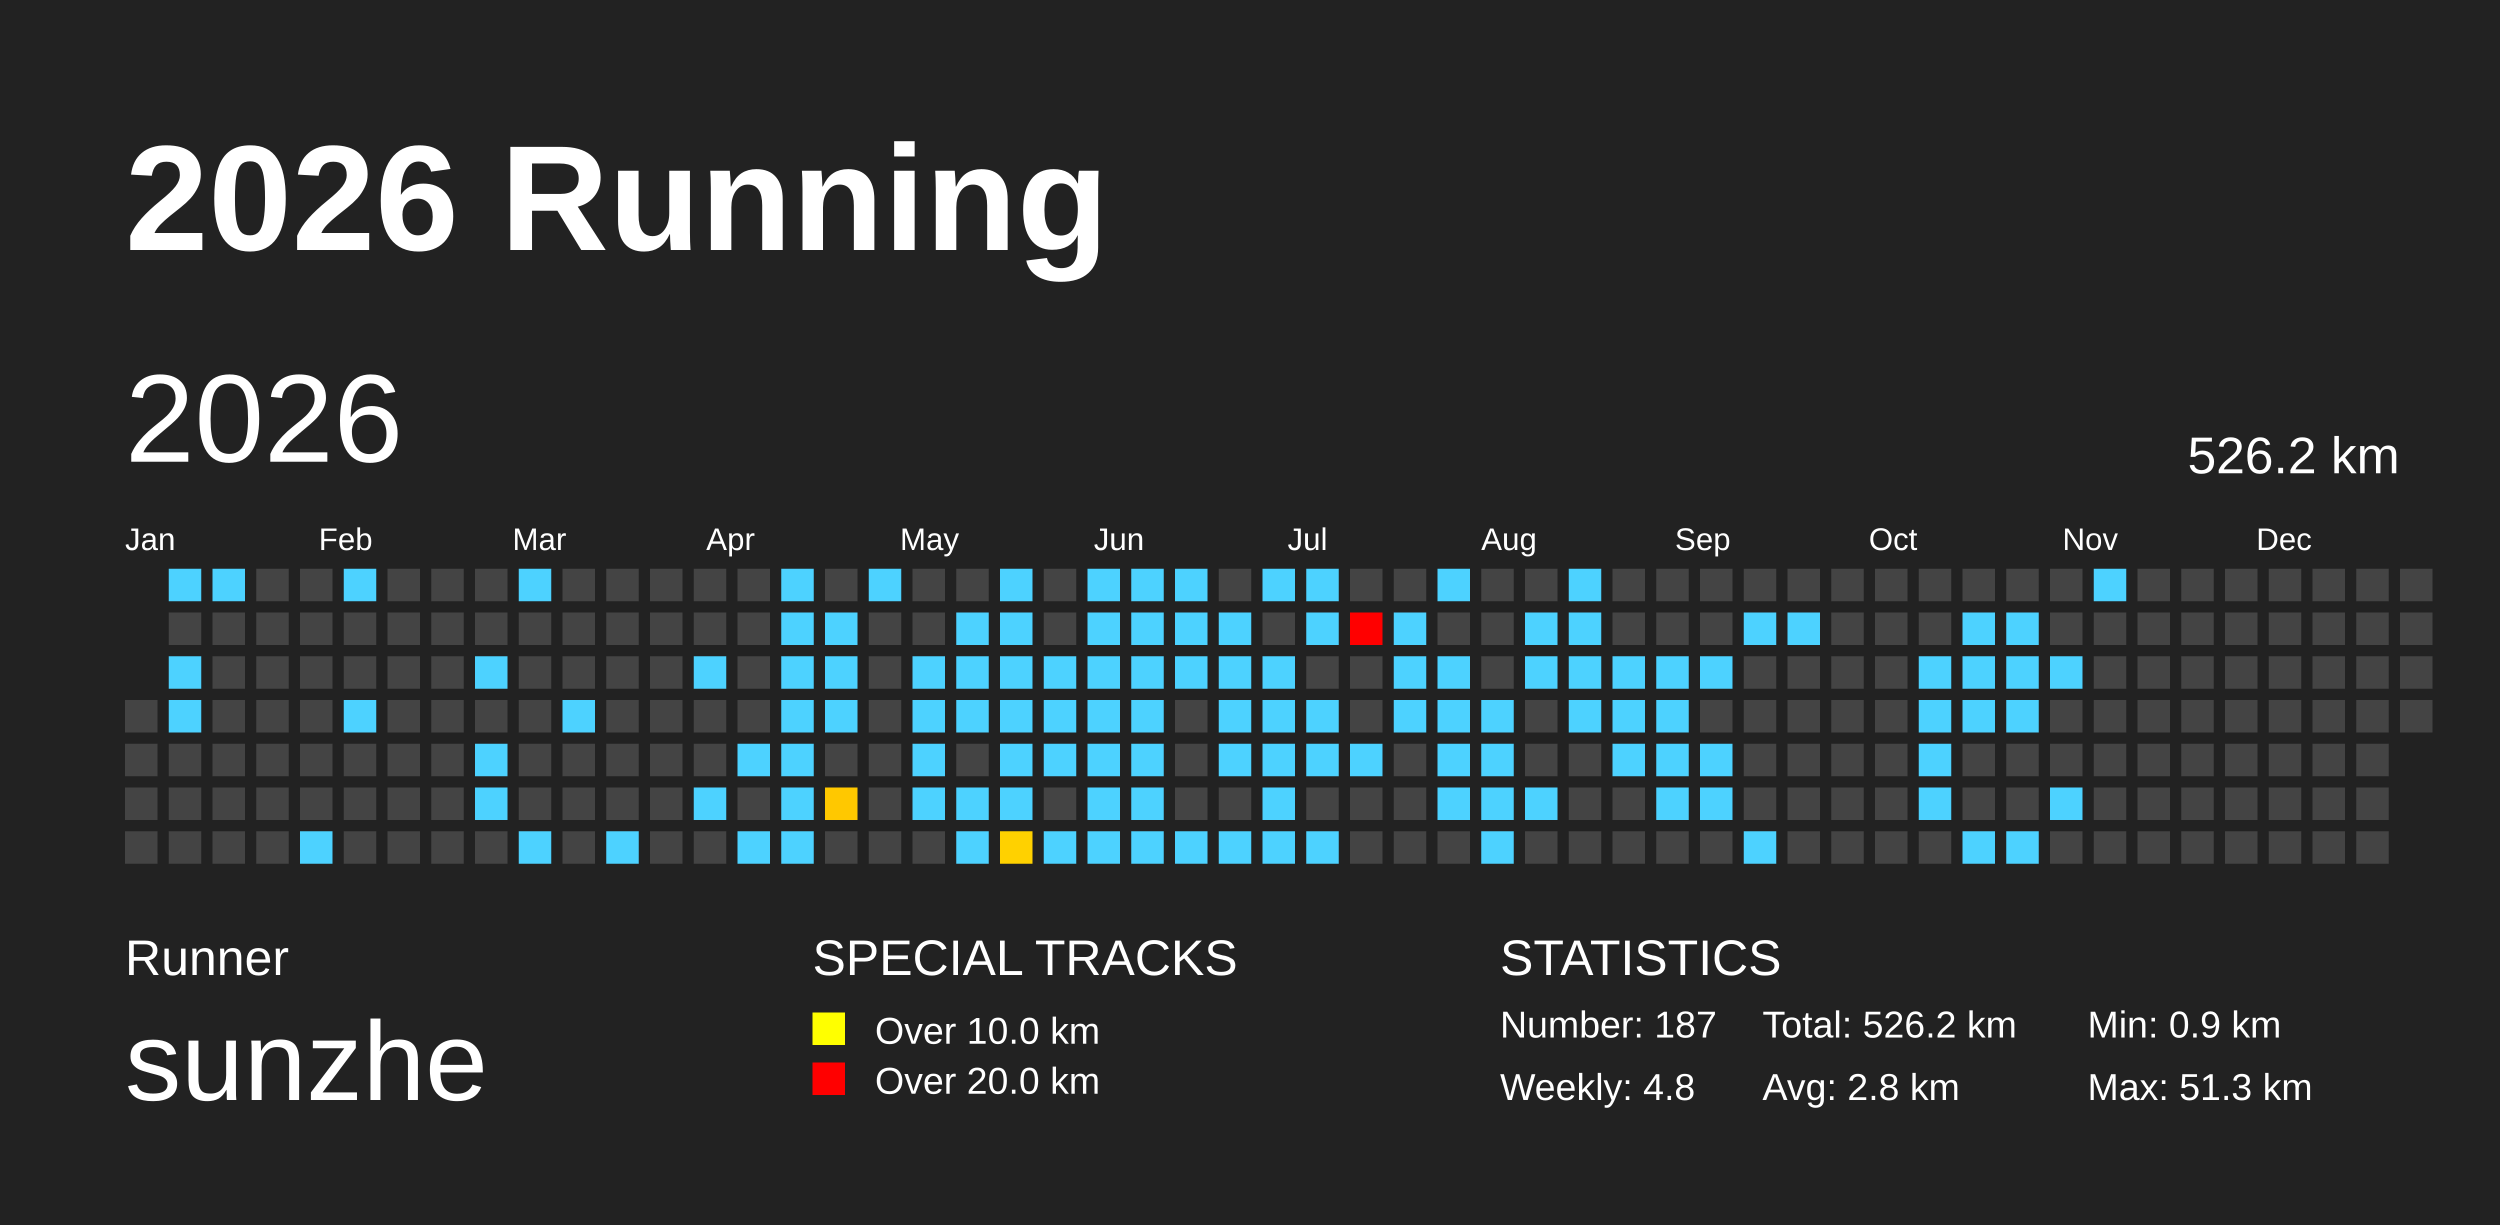
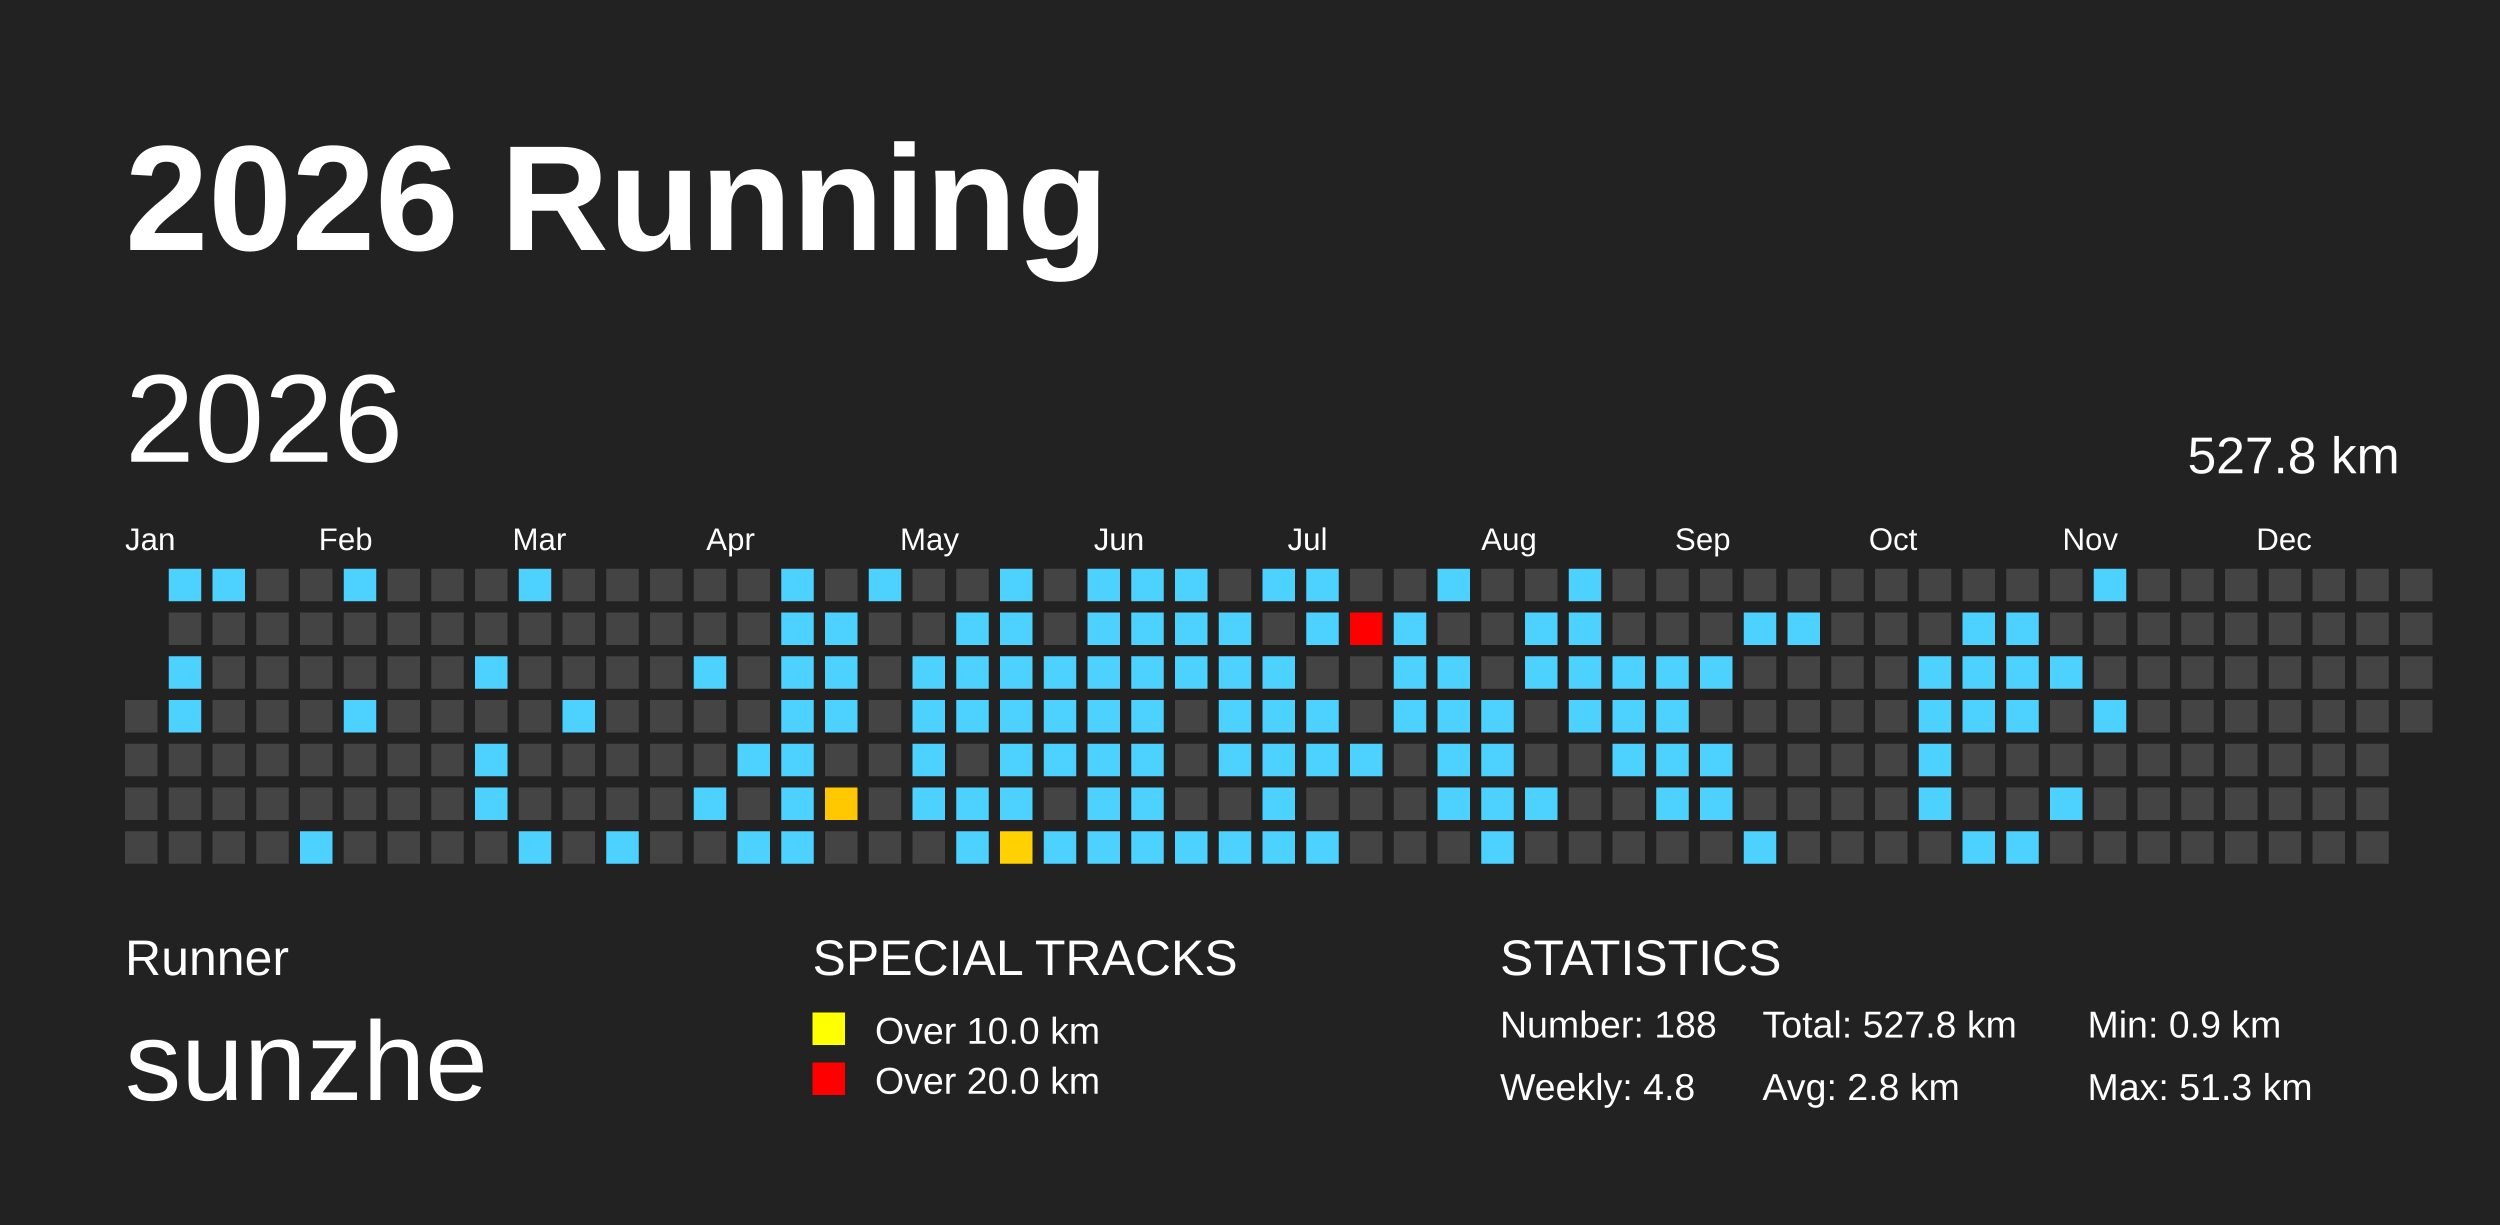
<svg xmlns="http://www.w3.org/2000/svg" baseProfile="full" height="98mm" version="1.1" viewBox="0,0,200,98" width="200mm">
  <defs />
  <rect fill="#222222" height="98" width="200" x="0" y="0" />
  <text fill="#FFFFFF" style="font-size:12px; font-family:Arial; font-weight:bold;" x="10" y="20">2026 Running</text>
  <text fill="#FFFFFF" style="font-size:4px; font-family:Arial" x="10" y="78">Runner</text>
  <text fill="#FFFFFF" style="font-size:9px; font-family:Arial" x="10" y="88">sunzhe</text>
  <text fill="#FFFFFF" style="font-size:4px; font-family:Arial" x="65" y="78">SPECIAL TRACKS</text>
  <rect fill="yellow" height="2.6" width="2.6" x="65" y="81" />
  <text fill="#FFFFFF" style="font-size:3px; font-family:Arial" x="70" y="83.5">Over 10.0 km</text>
  <rect fill="red" height="2.6" width="2.6" x="65" y="85" />
  <text fill="#FFFFFF" style="font-size:3px; font-family:Arial" x="70" y="87.5">Over 20.0 km</text>
  <text fill="#FFFFFF" style="font-size:4px; font-family:Arial" x="120" y="78">STATISTICS</text>
-   <text fill="#FFFFFF" style="font-size:3px; font-family:Arial" x="120" y="83">Number: 187</text>
+   <text fill="#FFFFFF" style="font-size:3px; font-family:Arial" x="120" y="83">Number: 188</text>
  <text fill="#FFFFFF" style="font-size:3px; font-family:Arial" x="120" y="88">Weekly: 4.8</text>
-   <text fill="#FFFFFF" style="font-size:3px; font-family:Arial" x="141" y="83">Total: 526.2 km</text>
+   <text fill="#FFFFFF" style="font-size:3px; font-family:Arial" x="141" y="83">Total: 527.8 km</text>
  <text fill="#FFFFFF" style="font-size:3px; font-family:Arial" x="141" y="88">Avg: 2.8 km</text>
  <text fill="#FFFFFF" style="font-size:3px; font-family:Arial" x="167" y="83">Min: 0.9 km</text>
  <text fill="#FFFFFF" style="font-size:3px; font-family:Arial" x="167" y="88">Max: 51.3 km</text>
  <text dominant-baseline="hanging" fill="#FFFFFF" style="font-size:10.0px; font-family:Arial;" x="10" y="30">2026</text>
-   <text dominant-baseline="hanging" fill="#FFFFFF" style="font-size:4.125px; font-family:Arial;" x="175" y="35">526.2 km</text>
+   <text dominant-baseline="hanging" fill="#FFFFFF" style="font-size:4.125px; font-family:Arial;" x="175" y="35">527.8 km</text>
  <text fill="#FFFFFF" style="font-size:2.5px; font-family:Arial" x="10.0" y="44">Jan</text>
  <text fill="#FFFFFF" style="font-size:2.5px; font-family:Arial" x="25.5" y="44">Feb</text>
  <text fill="#FFFFFF" style="font-size:2.5px; font-family:Arial" x="41.0" y="44">Mar</text>
  <text fill="#FFFFFF" style="font-size:2.5px; font-family:Arial" x="56.5" y="44">Apr</text>
  <text fill="#FFFFFF" style="font-size:2.5px; font-family:Arial" x="72.0" y="44">May</text>
  <text fill="#FFFFFF" style="font-size:2.5px; font-family:Arial" x="87.5" y="44">Jun</text>
  <text fill="#FFFFFF" style="font-size:2.5px; font-family:Arial" x="103.0" y="44">Jul</text>
  <text fill="#FFFFFF" style="font-size:2.5px; font-family:Arial" x="118.5" y="44">Aug</text>
  <text fill="#FFFFFF" style="font-size:2.5px; font-family:Arial" x="134.0" y="44">Sep</text>
  <text fill="#FFFFFF" style="font-size:2.5px; font-family:Arial" x="149.5" y="44">Oct</text>
  <text fill="#FFFFFF" style="font-size:2.5px; font-family:Arial" x="165.0" y="44">Nov</text>
  <text fill="#FFFFFF" style="font-size:2.5px; font-family:Arial" x="180.5" y="44">Dec</text>
  <rect fill="#444444" height="2.6" width="2.6" x="10.0" y="56.0" />
  <rect fill="#444444" height="2.6" width="2.6" x="10.0" y="59.5" />
  <rect fill="#444444" height="2.6" width="2.6" x="10.0" y="63.0" />
  <rect fill="#444444" height="2.6" width="2.6" x="10.0" y="66.5" />
  <rect fill="#4dd2ff" height="2.6" width="2.6" x="13.5" y="45.5" />
  <rect fill="#444444" height="2.6" width="2.6" x="13.5" y="49.0" />
  <rect fill="#4dd2ff" height="2.6" width="2.6" x="13.5" y="52.5" />
  <rect fill="#4dd2ff" height="2.6" width="2.6" x="13.5" y="56.0" />
  <rect fill="#444444" height="2.6" width="2.6" x="13.5" y="59.5" />
  <rect fill="#444444" height="2.6" width="2.6" x="13.5" y="63.0" />
  <rect fill="#444444" height="2.6" width="2.6" x="13.5" y="66.5" />
  <rect fill="#4dd2ff" height="2.6" width="2.6" x="17.0" y="45.5" />
  <rect fill="#444444" height="2.6" width="2.6" x="17.0" y="49.0" />
  <rect fill="#444444" height="2.6" width="2.6" x="17.0" y="52.5" />
  <rect fill="#444444" height="2.6" width="2.6" x="17.0" y="56.0" />
  <rect fill="#444444" height="2.6" width="2.6" x="17.0" y="59.5" />
  <rect fill="#444444" height="2.6" width="2.6" x="17.0" y="63.0" />
  <rect fill="#444444" height="2.6" width="2.6" x="17.0" y="66.5" />
  <rect fill="#444444" height="2.6" width="2.6" x="20.5" y="45.5" />
  <rect fill="#444444" height="2.6" width="2.6" x="20.5" y="49.0" />
  <rect fill="#444444" height="2.6" width="2.6" x="20.5" y="52.5" />
  <rect fill="#444444" height="2.6" width="2.6" x="20.5" y="56.0" />
  <rect fill="#444444" height="2.6" width="2.6" x="20.5" y="59.5" />
  <rect fill="#444444" height="2.6" width="2.6" x="20.5" y="63.0" />
  <rect fill="#444444" height="2.6" width="2.6" x="20.5" y="66.5" />
  <rect fill="#444444" height="2.6" width="2.6" x="24.0" y="45.5" />
  <rect fill="#444444" height="2.6" width="2.6" x="24.0" y="49.0" />
  <rect fill="#444444" height="2.6" width="2.6" x="24.0" y="52.5" />
  <rect fill="#444444" height="2.6" width="2.6" x="24.0" y="56.0" />
  <rect fill="#444444" height="2.6" width="2.6" x="24.0" y="59.5" />
  <rect fill="#444444" height="2.6" width="2.6" x="24.0" y="63.0" />
  <rect fill="#4dd2ff" height="2.6" width="2.6" x="24.0" y="66.5" />
  <rect fill="#4dd2ff" height="2.6" width="2.6" x="27.5" y="45.5" />
  <rect fill="#444444" height="2.6" width="2.6" x="27.5" y="49.0" />
  <rect fill="#444444" height="2.6" width="2.6" x="27.5" y="52.5" />
  <rect fill="#4dd2ff" height="2.6" width="2.6" x="27.5" y="56.0" />
  <rect fill="#444444" height="2.6" width="2.6" x="27.5" y="59.5" />
  <rect fill="#444444" height="2.6" width="2.6" x="27.5" y="63.0" />
  <rect fill="#444444" height="2.6" width="2.6" x="27.5" y="66.5" />
  <rect fill="#444444" height="2.6" width="2.6" x="31.0" y="45.5" />
  <rect fill="#444444" height="2.6" width="2.6" x="31.0" y="49.0" />
  <rect fill="#444444" height="2.6" width="2.6" x="31.0" y="52.5" />
  <rect fill="#444444" height="2.6" width="2.6" x="31.0" y="56.0" />
  <rect fill="#444444" height="2.6" width="2.6" x="31.0" y="59.5" />
  <rect fill="#444444" height="2.6" width="2.6" x="31.0" y="63.0" />
  <rect fill="#444444" height="2.6" width="2.6" x="31.0" y="66.5" />
  <rect fill="#444444" height="2.6" width="2.6" x="34.5" y="45.5" />
  <rect fill="#444444" height="2.6" width="2.6" x="34.5" y="49.0" />
  <rect fill="#444444" height="2.6" width="2.6" x="34.5" y="52.5" />
  <rect fill="#444444" height="2.6" width="2.6" x="34.5" y="56.0" />
  <rect fill="#444444" height="2.6" width="2.6" x="34.5" y="59.5" />
  <rect fill="#444444" height="2.6" width="2.6" x="34.5" y="63.0" />
  <rect fill="#444444" height="2.6" width="2.6" x="34.5" y="66.5" />
  <rect fill="#444444" height="2.6" width="2.6" x="38.0" y="45.5" />
  <rect fill="#444444" height="2.6" width="2.6" x="38.0" y="49.0" />
  <rect fill="#4dd2ff" height="2.6" width="2.6" x="38.0" y="52.5" />
  <rect fill="#444444" height="2.6" width="2.6" x="38.0" y="56.0" />
  <rect fill="#4dd2ff" height="2.6" width="2.6" x="38.0" y="59.5" />
  <rect fill="#4dd2ff" height="2.6" width="2.6" x="38.0" y="63.0" />
  <rect fill="#444444" height="2.6" width="2.6" x="38.0" y="66.5" />
  <rect fill="#4dd2ff" height="2.6" width="2.6" x="41.5" y="45.5" />
  <rect fill="#444444" height="2.6" width="2.6" x="41.5" y="49.0" />
  <rect fill="#444444" height="2.6" width="2.6" x="41.5" y="52.5" />
  <rect fill="#444444" height="2.6" width="2.6" x="41.5" y="56.0" />
  <rect fill="#444444" height="2.6" width="2.6" x="41.5" y="59.5" />
  <rect fill="#444444" height="2.6" width="2.6" x="41.5" y="63.0" />
  <rect fill="#4dd2ff" height="2.6" width="2.6" x="41.5" y="66.5" />
  <rect fill="#444444" height="2.6" width="2.6" x="45.0" y="45.5" />
  <rect fill="#444444" height="2.6" width="2.6" x="45.0" y="49.0" />
  <rect fill="#444444" height="2.6" width="2.6" x="45.0" y="52.5" />
  <rect fill="#4dd2ff" height="2.6" width="2.6" x="45.0" y="56.0" />
  <rect fill="#444444" height="2.6" width="2.6" x="45.0" y="59.5" />
  <rect fill="#444444" height="2.6" width="2.6" x="45.0" y="63.0" />
  <rect fill="#444444" height="2.6" width="2.6" x="45.0" y="66.5" />
  <rect fill="#444444" height="2.6" width="2.6" x="48.5" y="45.5" />
  <rect fill="#444444" height="2.6" width="2.6" x="48.5" y="49.0" />
  <rect fill="#444444" height="2.6" width="2.6" x="48.5" y="52.5" />
  <rect fill="#444444" height="2.6" width="2.6" x="48.5" y="56.0" />
  <rect fill="#444444" height="2.6" width="2.6" x="48.5" y="59.5" />
  <rect fill="#444444" height="2.6" width="2.6" x="48.5" y="63.0" />
  <rect fill="#4dd2ff" height="2.6" width="2.6" x="48.5" y="66.5" />
  <rect fill="#444444" height="2.6" width="2.6" x="52.0" y="45.5" />
  <rect fill="#444444" height="2.6" width="2.6" x="52.0" y="49.0" />
  <rect fill="#444444" height="2.6" width="2.6" x="52.0" y="52.5" />
  <rect fill="#444444" height="2.6" width="2.6" x="52.0" y="56.0" />
  <rect fill="#444444" height="2.6" width="2.6" x="52.0" y="59.5" />
  <rect fill="#444444" height="2.6" width="2.6" x="52.0" y="63.0" />
  <rect fill="#444444" height="2.6" width="2.6" x="52.0" y="66.5" />
  <rect fill="#444444" height="2.6" width="2.6" x="55.5" y="45.5" />
  <rect fill="#444444" height="2.6" width="2.6" x="55.5" y="49.0" />
  <rect fill="#4dd2ff" height="2.6" width="2.6" x="55.5" y="52.5" />
  <rect fill="#444444" height="2.6" width="2.6" x="55.5" y="56.0" />
  <rect fill="#444444" height="2.6" width="2.6" x="55.5" y="59.5" />
  <rect fill="#4dd2ff" height="2.6" width="2.6" x="55.5" y="63.0" />
  <rect fill="#444444" height="2.6" width="2.6" x="55.5" y="66.5" />
  <rect fill="#444444" height="2.6" width="2.6" x="59.0" y="45.5" />
  <rect fill="#444444" height="2.6" width="2.6" x="59.0" y="49.0" />
  <rect fill="#444444" height="2.6" width="2.6" x="59.0" y="52.5" />
  <rect fill="#444444" height="2.6" width="2.6" x="59.0" y="56.0" />
  <rect fill="#4dd2ff" height="2.6" width="2.6" x="59.0" y="59.5" />
  <rect fill="#444444" height="2.6" width="2.6" x="59.0" y="63.0" />
  <rect fill="#4dd2ff" height="2.6" width="2.6" x="59.0" y="66.5" />
  <rect fill="#4dd2ff" height="2.6" width="2.6" x="62.5" y="45.5" />
  <rect fill="#4dd2ff" height="2.6" width="2.6" x="62.5" y="49.0" />
  <rect fill="#4dd2ff" height="2.6" width="2.6" x="62.5" y="52.5" />
  <rect fill="#4dd2ff" height="2.6" width="2.6" x="62.5" y="56.0" />
  <rect fill="#4dd2ff" height="2.6" width="2.6" x="62.5" y="59.5" />
  <rect fill="#4dd2ff" height="2.6" width="2.6" x="62.5" y="63.0" />
  <rect fill="#4dd2ff" height="2.6" width="2.6" x="62.5" y="66.5" />
  <rect fill="#444444" height="2.6" width="2.6" x="66.0" y="45.5" />
  <rect fill="#4dd2ff" height="2.6" width="2.6" x="66.0" y="49.0" />
  <rect fill="#4dd2ff" height="2.6" width="2.6" x="66.0" y="52.5" />
  <rect fill="#4dd2ff" height="2.6" width="2.6" x="66.0" y="56.0" />
  <rect fill="#444444" height="2.6" width="2.6" x="66.0" y="59.5" />
  <rect fill="#ffc800" height="2.6" width="2.6" x="66.0" y="63.0" />
  <rect fill="#444444" height="2.6" width="2.6" x="66.0" y="66.5" />
  <rect fill="#4dd2ff" height="2.6" width="2.6" x="69.5" y="45.5" />
  <rect fill="#444444" height="2.6" width="2.6" x="69.5" y="49.0" />
  <rect fill="#444444" height="2.6" width="2.6" x="69.5" y="52.5" />
  <rect fill="#444444" height="2.6" width="2.6" x="69.5" y="56.0" />
  <rect fill="#444444" height="2.6" width="2.6" x="69.5" y="59.5" />
  <rect fill="#444444" height="2.6" width="2.6" x="69.5" y="63.0" />
  <rect fill="#444444" height="2.6" width="2.6" x="69.5" y="66.5" />
  <rect fill="#444444" height="2.6" width="2.6" x="73.0" y="45.5" />
  <rect fill="#444444" height="2.6" width="2.6" x="73.0" y="49.0" />
  <rect fill="#4dd2ff" height="2.6" width="2.6" x="73.0" y="52.5" />
  <rect fill="#4dd2ff" height="2.6" width="2.6" x="73.0" y="56.0" />
  <rect fill="#4dd2ff" height="2.6" width="2.6" x="73.0" y="59.5" />
  <rect fill="#4dd2ff" height="2.6" width="2.6" x="73.0" y="63.0" />
  <rect fill="#444444" height="2.6" width="2.6" x="73.0" y="66.5" />
  <rect fill="#444444" height="2.6" width="2.6" x="76.5" y="45.5" />
  <rect fill="#4dd2ff" height="2.6" width="2.6" x="76.5" y="49.0" />
  <rect fill="#4dd2ff" height="2.6" width="2.6" x="76.5" y="52.5" />
  <rect fill="#4dd2ff" height="2.6" width="2.6" x="76.5" y="56.0" />
  <rect fill="#444444" height="2.6" width="2.6" x="76.5" y="59.5" />
  <rect fill="#4dd2ff" height="2.6" width="2.6" x="76.5" y="63.0" />
  <rect fill="#4dd2ff" height="2.6" width="2.6" x="76.5" y="66.5" />
  <rect fill="#4dd2ff" height="2.6" width="2.6" x="80.0" y="45.5" />
  <rect fill="#4dd2ff" height="2.6" width="2.6" x="80.0" y="49.0" />
  <rect fill="#4dd2ff" height="2.6" width="2.6" x="80.0" y="52.5" />
  <rect fill="#4dd2ff" height="2.6" width="2.6" x="80.0" y="56.0" />
  <rect fill="#4dd2ff" height="2.6" width="2.6" x="80.0" y="59.5" />
  <rect fill="#4dd2ff" height="2.6" width="2.6" x="80.0" y="63.0" />
  <rect fill="#ffd100" height="2.6" width="2.6" x="80.0" y="66.5" />
  <rect fill="#444444" height="2.6" width="2.6" x="83.5" y="45.5" />
  <rect fill="#444444" height="2.6" width="2.6" x="83.5" y="49.0" />
  <rect fill="#4dd2ff" height="2.6" width="2.6" x="83.5" y="52.5" />
  <rect fill="#4dd2ff" height="2.6" width="2.6" x="83.5" y="56.0" />
  <rect fill="#4dd2ff" height="2.6" width="2.6" x="83.5" y="59.5" />
  <rect fill="#444444" height="2.6" width="2.6" x="83.5" y="63.0" />
  <rect fill="#4dd2ff" height="2.6" width="2.6" x="83.5" y="66.5" />
  <rect fill="#4dd2ff" height="2.6" width="2.6" x="87.0" y="45.5" />
  <rect fill="#4dd2ff" height="2.6" width="2.6" x="87.0" y="49.0" />
  <rect fill="#4dd2ff" height="2.6" width="2.6" x="87.0" y="52.5" />
  <rect fill="#4dd2ff" height="2.6" width="2.6" x="87.0" y="56.0" />
  <rect fill="#4dd2ff" height="2.6" width="2.6" x="87.0" y="59.5" />
  <rect fill="#4dd2ff" height="2.6" width="2.6" x="87.0" y="63.0" />
  <rect fill="#4dd2ff" height="2.6" width="2.6" x="87.0" y="66.5" />
  <rect fill="#4dd2ff" height="2.6" width="2.6" x="90.5" y="45.5" />
  <rect fill="#4dd2ff" height="2.6" width="2.6" x="90.5" y="49.0" />
  <rect fill="#4dd2ff" height="2.6" width="2.6" x="90.5" y="52.5" />
  <rect fill="#4dd2ff" height="2.6" width="2.6" x="90.5" y="56.0" />
  <rect fill="#4dd2ff" height="2.6" width="2.6" x="90.5" y="59.5" />
  <rect fill="#4dd2ff" height="2.6" width="2.6" x="90.5" y="63.0" />
  <rect fill="#4dd2ff" height="2.6" width="2.6" x="90.5" y="66.5" />
  <rect fill="#4dd2ff" height="2.6" width="2.6" x="94.0" y="45.5" />
  <rect fill="#4dd2ff" height="2.6" width="2.6" x="94.0" y="49.0" />
  <rect fill="#4dd2ff" height="2.6" width="2.6" x="94.0" y="52.5" />
  <rect fill="#444444" height="2.6" width="2.6" x="94.0" y="56.0" />
  <rect fill="#444444" height="2.6" width="2.6" x="94.0" y="59.5" />
  <rect fill="#444444" height="2.6" width="2.6" x="94.0" y="63.0" />
  <rect fill="#4dd2ff" height="2.6" width="2.6" x="94.0" y="66.5" />
  <rect fill="#444444" height="2.6" width="2.6" x="97.5" y="45.5" />
  <rect fill="#4dd2ff" height="2.6" width="2.6" x="97.5" y="49.0" />
  <rect fill="#4dd2ff" height="2.6" width="2.6" x="97.5" y="52.5" />
  <rect fill="#4dd2ff" height="2.6" width="2.6" x="97.5" y="56.0" />
  <rect fill="#4dd2ff" height="2.6" width="2.6" x="97.5" y="59.5" />
  <rect fill="#444444" height="2.6" width="2.6" x="97.5" y="63.0" />
  <rect fill="#4dd2ff" height="2.6" width="2.6" x="97.5" y="66.5" />
  <rect fill="#4dd2ff" height="2.6" width="2.6" x="101.0" y="45.5" />
  <rect fill="#444444" height="2.6" width="2.6" x="101.0" y="49.0" />
  <rect fill="#4dd2ff" height="2.6" width="2.6" x="101.0" y="52.5" />
  <rect fill="#4dd2ff" height="2.6" width="2.6" x="101.0" y="56.0" />
  <rect fill="#4dd2ff" height="2.6" width="2.6" x="101.0" y="59.5" />
  <rect fill="#4dd2ff" height="2.6" width="2.6" x="101.0" y="63.0" />
  <rect fill="#4dd2ff" height="2.6" width="2.6" x="101.0" y="66.5" />
  <rect fill="#4dd2ff" height="2.6" width="2.6" x="104.5" y="45.5" />
  <rect fill="#4dd2ff" height="2.6" width="2.6" x="104.5" y="49.0" />
  <rect fill="#444444" height="2.6" width="2.6" x="104.5" y="52.5" />
  <rect fill="#4dd2ff" height="2.6" width="2.6" x="104.5" y="56.0" />
  <rect fill="#4dd2ff" height="2.6" width="2.6" x="104.5" y="59.5" />
  <rect fill="#444444" height="2.6" width="2.6" x="104.5" y="63.0" />
  <rect fill="#4dd2ff" height="2.6" width="2.6" x="104.5" y="66.5" />
  <rect fill="#444444" height="2.6" width="2.6" x="108.0" y="45.5" />
  <rect fill="red" height="2.6" width="2.6" x="108.0" y="49.0" />
  <rect fill="#444444" height="2.6" width="2.6" x="108.0" y="52.5" />
  <rect fill="#444444" height="2.6" width="2.6" x="108.0" y="56.0" />
  <rect fill="#4dd2ff" height="2.6" width="2.6" x="108.0" y="59.5" />
  <rect fill="#444444" height="2.6" width="2.6" x="108.0" y="63.0" />
  <rect fill="#444444" height="2.6" width="2.6" x="108.0" y="66.5" />
  <rect fill="#444444" height="2.6" width="2.6" x="111.5" y="45.5" />
  <rect fill="#4dd2ff" height="2.6" width="2.6" x="111.5" y="49.0" />
  <rect fill="#4dd2ff" height="2.6" width="2.6" x="111.5" y="52.5" />
  <rect fill="#4dd2ff" height="2.6" width="2.6" x="111.5" y="56.0" />
  <rect fill="#444444" height="2.6" width="2.6" x="111.5" y="59.5" />
  <rect fill="#444444" height="2.6" width="2.6" x="111.5" y="63.0" />
  <rect fill="#444444" height="2.6" width="2.6" x="111.5" y="66.5" />
  <rect fill="#4dd2ff" height="2.6" width="2.6" x="115.0" y="45.5" />
  <rect fill="#444444" height="2.6" width="2.6" x="115.0" y="49.0" />
  <rect fill="#4dd2ff" height="2.6" width="2.6" x="115.0" y="52.5" />
  <rect fill="#4dd2ff" height="2.6" width="2.6" x="115.0" y="56.0" />
  <rect fill="#4dd2ff" height="2.6" width="2.6" x="115.0" y="59.5" />
  <rect fill="#4dd2ff" height="2.6" width="2.6" x="115.0" y="63.0" />
  <rect fill="#444444" height="2.6" width="2.6" x="115.0" y="66.5" />
  <rect fill="#444444" height="2.6" width="2.6" x="118.5" y="45.5" />
  <rect fill="#444444" height="2.6" width="2.6" x="118.5" y="49.0" />
  <rect fill="#444444" height="2.6" width="2.6" x="118.5" y="52.5" />
  <rect fill="#4dd2ff" height="2.6" width="2.6" x="118.5" y="56.0" />
  <rect fill="#4dd2ff" height="2.6" width="2.6" x="118.5" y="59.5" />
  <rect fill="#4dd2ff" height="2.6" width="2.6" x="118.5" y="63.0" />
  <rect fill="#4dd2ff" height="2.6" width="2.6" x="118.5" y="66.5" />
  <rect fill="#444444" height="2.6" width="2.6" x="122.0" y="45.5" />
  <rect fill="#4dd2ff" height="2.6" width="2.6" x="122.0" y="49.0" />
  <rect fill="#4dd2ff" height="2.6" width="2.6" x="122.0" y="52.5" />
  <rect fill="#444444" height="2.6" width="2.6" x="122.0" y="56.0" />
  <rect fill="#444444" height="2.6" width="2.6" x="122.0" y="59.5" />
  <rect fill="#4dd2ff" height="2.6" width="2.6" x="122.0" y="63.0" />
  <rect fill="#444444" height="2.6" width="2.6" x="122.0" y="66.5" />
  <rect fill="#4dd2ff" height="2.6" width="2.6" x="125.5" y="45.5" />
  <rect fill="#4dd2ff" height="2.6" width="2.6" x="125.5" y="49.0" />
  <rect fill="#4dd2ff" height="2.6" width="2.6" x="125.5" y="52.5" />
  <rect fill="#4dd2ff" height="2.6" width="2.6" x="125.5" y="56.0" />
  <rect fill="#444444" height="2.6" width="2.6" x="125.5" y="59.5" />
  <rect fill="#444444" height="2.6" width="2.6" x="125.5" y="63.0" />
  <rect fill="#444444" height="2.6" width="2.6" x="125.5" y="66.5" />
  <rect fill="#444444" height="2.6" width="2.6" x="129.0" y="45.5" />
  <rect fill="#444444" height="2.6" width="2.6" x="129.0" y="49.0" />
  <rect fill="#4dd2ff" height="2.6" width="2.6" x="129.0" y="52.5" />
  <rect fill="#4dd2ff" height="2.6" width="2.6" x="129.0" y="56.0" />
  <rect fill="#4dd2ff" height="2.6" width="2.6" x="129.0" y="59.5" />
  <rect fill="#444444" height="2.6" width="2.6" x="129.0" y="63.0" />
  <rect fill="#444444" height="2.6" width="2.6" x="129.0" y="66.5" />
  <rect fill="#444444" height="2.6" width="2.6" x="132.5" y="45.5" />
  <rect fill="#444444" height="2.6" width="2.6" x="132.5" y="49.0" />
  <rect fill="#4dd2ff" height="2.6" width="2.6" x="132.5" y="52.5" />
  <rect fill="#4dd2ff" height="2.6" width="2.6" x="132.5" y="56.0" />
  <rect fill="#4dd2ff" height="2.6" width="2.6" x="132.5" y="59.5" />
  <rect fill="#4dd2ff" height="2.6" width="2.6" x="132.5" y="63.0" />
  <rect fill="#444444" height="2.6" width="2.6" x="132.5" y="66.5" />
  <rect fill="#444444" height="2.6" width="2.6" x="136.0" y="45.5" />
  <rect fill="#444444" height="2.6" width="2.6" x="136.0" y="49.0" />
  <rect fill="#4dd2ff" height="2.6" width="2.6" x="136.0" y="52.5" />
  <rect fill="#444444" height="2.6" width="2.6" x="136.0" y="56.0" />
  <rect fill="#4dd2ff" height="2.6" width="2.6" x="136.0" y="59.5" />
  <rect fill="#4dd2ff" height="2.6" width="2.6" x="136.0" y="63.0" />
  <rect fill="#444444" height="2.6" width="2.6" x="136.0" y="66.5" />
  <rect fill="#444444" height="2.6" width="2.6" x="139.5" y="45.5" />
  <rect fill="#4dd2ff" height="2.6" width="2.6" x="139.5" y="49.0" />
  <rect fill="#444444" height="2.6" width="2.6" x="139.5" y="52.5" />
  <rect fill="#444444" height="2.6" width="2.6" x="139.5" y="56.0" />
  <rect fill="#444444" height="2.6" width="2.6" x="139.5" y="59.5" />
  <rect fill="#444444" height="2.6" width="2.6" x="139.5" y="63.0" />
  <rect fill="#4dd2ff" height="2.6" width="2.6" x="139.5" y="66.5" />
  <rect fill="#444444" height="2.6" width="2.6" x="143.0" y="45.5" />
  <rect fill="#4dd2ff" height="2.6" width="2.6" x="143.0" y="49.0" />
  <rect fill="#444444" height="2.6" width="2.6" x="143.0" y="52.5" />
  <rect fill="#444444" height="2.6" width="2.6" x="143.0" y="56.0" />
  <rect fill="#444444" height="2.6" width="2.6" x="143.0" y="59.5" />
  <rect fill="#444444" height="2.6" width="2.6" x="143.0" y="63.0" />
  <rect fill="#444444" height="2.6" width="2.6" x="143.0" y="66.5" />
  <rect fill="#444444" height="2.6" width="2.6" x="146.5" y="45.5" />
  <rect fill="#444444" height="2.6" width="2.6" x="146.5" y="49.0" />
  <rect fill="#444444" height="2.6" width="2.6" x="146.5" y="52.5" />
  <rect fill="#444444" height="2.6" width="2.6" x="146.5" y="56.0" />
  <rect fill="#444444" height="2.6" width="2.6" x="146.5" y="59.5" />
  <rect fill="#444444" height="2.6" width="2.6" x="146.5" y="63.0" />
  <rect fill="#444444" height="2.6" width="2.6" x="146.5" y="66.5" />
  <rect fill="#444444" height="2.6" width="2.6" x="150.0" y="45.5" />
  <rect fill="#444444" height="2.6" width="2.6" x="150.0" y="49.0" />
  <rect fill="#444444" height="2.6" width="2.6" x="150.0" y="52.5" />
  <rect fill="#444444" height="2.6" width="2.6" x="150.0" y="56.0" />
  <rect fill="#444444" height="2.6" width="2.6" x="150.0" y="59.5" />
  <rect fill="#444444" height="2.6" width="2.6" x="150.0" y="63.0" />
  <rect fill="#444444" height="2.6" width="2.6" x="150.0" y="66.5" />
  <rect fill="#444444" height="2.6" width="2.6" x="153.5" y="45.5" />
  <rect fill="#444444" height="2.6" width="2.6" x="153.5" y="49.0" />
  <rect fill="#4dd2ff" height="2.6" width="2.6" x="153.5" y="52.5" />
  <rect fill="#4dd2ff" height="2.6" width="2.6" x="153.5" y="56.0" />
  <rect fill="#4dd2ff" height="2.6" width="2.6" x="153.5" y="59.5" />
  <rect fill="#4dd2ff" height="2.6" width="2.6" x="153.5" y="63.0" />
  <rect fill="#444444" height="2.6" width="2.6" x="153.5" y="66.5" />
  <rect fill="#444444" height="2.6" width="2.6" x="157.0" y="45.5" />
  <rect fill="#4dd2ff" height="2.6" width="2.6" x="157.0" y="49.0" />
  <rect fill="#4dd2ff" height="2.6" width="2.6" x="157.0" y="52.5" />
  <rect fill="#4dd2ff" height="2.6" width="2.6" x="157.0" y="56.0" />
  <rect fill="#444444" height="2.6" width="2.6" x="157.0" y="59.5" />
  <rect fill="#444444" height="2.6" width="2.6" x="157.0" y="63.0" />
  <rect fill="#4dd2ff" height="2.6" width="2.6" x="157.0" y="66.5" />
  <rect fill="#444444" height="2.6" width="2.6" x="160.5" y="45.5" />
  <rect fill="#4dd2ff" height="2.6" width="2.6" x="160.5" y="49.0" />
  <rect fill="#4dd2ff" height="2.6" width="2.6" x="160.5" y="52.5" />
  <rect fill="#4dd2ff" height="2.6" width="2.6" x="160.5" y="56.0" />
  <rect fill="#444444" height="2.6" width="2.6" x="160.5" y="59.5" />
  <rect fill="#444444" height="2.6" width="2.6" x="160.5" y="63.0" />
  <rect fill="#4dd2ff" height="2.6" width="2.6" x="160.5" y="66.5" />
  <rect fill="#444444" height="2.6" width="2.6" x="164.0" y="45.5" />
  <rect fill="#444444" height="2.6" width="2.6" x="164.0" y="49.0" />
  <rect fill="#4dd2ff" height="2.6" width="2.6" x="164.0" y="52.5" />
  <rect fill="#444444" height="2.6" width="2.6" x="164.0" y="56.0" />
  <rect fill="#444444" height="2.6" width="2.6" x="164.0" y="59.5" />
  <rect fill="#4dd2ff" height="2.6" width="2.6" x="164.0" y="63.0" />
  <rect fill="#444444" height="2.6" width="2.6" x="164.0" y="66.5" />
  <rect fill="#4dd2ff" height="2.6" width="2.6" x="167.5" y="45.5" />
  <rect fill="#444444" height="2.6" width="2.6" x="167.5" y="49.0" />
  <rect fill="#444444" height="2.6" width="2.6" x="167.5" y="52.5" />
-   <rect fill="#444444" height="2.6" width="2.6" x="167.5" y="56.0" />
+   <rect fill="#4dd2ff" height="2.6" width="2.6" x="167.5" y="56.0" />
  <rect fill="#444444" height="2.6" width="2.6" x="167.5" y="59.5" />
  <rect fill="#444444" height="2.6" width="2.6" x="167.5" y="63.0" />
  <rect fill="#444444" height="2.6" width="2.6" x="167.5" y="66.5" />
  <rect fill="#444444" height="2.6" width="2.6" x="171.0" y="45.5" />
  <rect fill="#444444" height="2.6" width="2.6" x="171.0" y="49.0" />
  <rect fill="#444444" height="2.6" width="2.6" x="171.0" y="52.5" />
  <rect fill="#444444" height="2.6" width="2.6" x="171.0" y="56.0" />
  <rect fill="#444444" height="2.6" width="2.6" x="171.0" y="59.5" />
  <rect fill="#444444" height="2.6" width="2.6" x="171.0" y="63.0" />
  <rect fill="#444444" height="2.6" width="2.6" x="171.0" y="66.5" />
  <rect fill="#444444" height="2.6" width="2.6" x="174.5" y="45.5" />
  <rect fill="#444444" height="2.6" width="2.6" x="174.5" y="49.0" />
  <rect fill="#444444" height="2.6" width="2.6" x="174.5" y="52.5" />
  <rect fill="#444444" height="2.6" width="2.6" x="174.5" y="56.0" />
  <rect fill="#444444" height="2.6" width="2.6" x="174.5" y="59.5" />
  <rect fill="#444444" height="2.6" width="2.6" x="174.5" y="63.0" />
  <rect fill="#444444" height="2.6" width="2.6" x="174.5" y="66.5" />
  <rect fill="#444444" height="2.6" width="2.6" x="178.0" y="45.5" />
  <rect fill="#444444" height="2.6" width="2.6" x="178.0" y="49.0" />
  <rect fill="#444444" height="2.6" width="2.6" x="178.0" y="52.5" />
  <rect fill="#444444" height="2.6" width="2.6" x="178.0" y="56.0" />
  <rect fill="#444444" height="2.6" width="2.6" x="178.0" y="59.5" />
  <rect fill="#444444" height="2.6" width="2.6" x="178.0" y="63.0" />
  <rect fill="#444444" height="2.6" width="2.6" x="178.0" y="66.5" />
  <rect fill="#444444" height="2.6" width="2.6" x="181.5" y="45.5" />
  <rect fill="#444444" height="2.6" width="2.6" x="181.5" y="49.0" />
  <rect fill="#444444" height="2.6" width="2.6" x="181.5" y="52.5" />
  <rect fill="#444444" height="2.6" width="2.6" x="181.5" y="56.0" />
  <rect fill="#444444" height="2.6" width="2.6" x="181.5" y="59.5" />
  <rect fill="#444444" height="2.6" width="2.6" x="181.5" y="63.0" />
  <rect fill="#444444" height="2.6" width="2.6" x="181.5" y="66.5" />
  <rect fill="#444444" height="2.6" width="2.6" x="185.0" y="45.5" />
  <rect fill="#444444" height="2.6" width="2.6" x="185.0" y="49.0" />
  <rect fill="#444444" height="2.6" width="2.6" x="185.0" y="52.5" />
  <rect fill="#444444" height="2.6" width="2.6" x="185.0" y="56.0" />
  <rect fill="#444444" height="2.6" width="2.6" x="185.0" y="59.5" />
  <rect fill="#444444" height="2.6" width="2.6" x="185.0" y="63.0" />
  <rect fill="#444444" height="2.6" width="2.6" x="185.0" y="66.5" />
  <rect fill="#444444" height="2.6" width="2.6" x="188.5" y="45.5" />
  <rect fill="#444444" height="2.6" width="2.6" x="188.5" y="49.0" />
  <rect fill="#444444" height="2.6" width="2.6" x="188.5" y="52.5" />
  <rect fill="#444444" height="2.6" width="2.6" x="188.5" y="56.0" />
  <rect fill="#444444" height="2.6" width="2.6" x="188.5" y="59.5" />
  <rect fill="#444444" height="2.6" width="2.6" x="188.5" y="63.0" />
  <rect fill="#444444" height="2.6" width="2.6" x="188.5" y="66.5" />
  <rect fill="#444444" height="2.6" width="2.6" x="192.0" y="45.5" />
  <rect fill="#444444" height="2.6" width="2.6" x="192.0" y="49.0" />
  <rect fill="#444444" height="2.6" width="2.6" x="192.0" y="52.5" />
  <rect fill="#444444" height="2.6" width="2.6" x="192.0" y="56.0" />
</svg>
